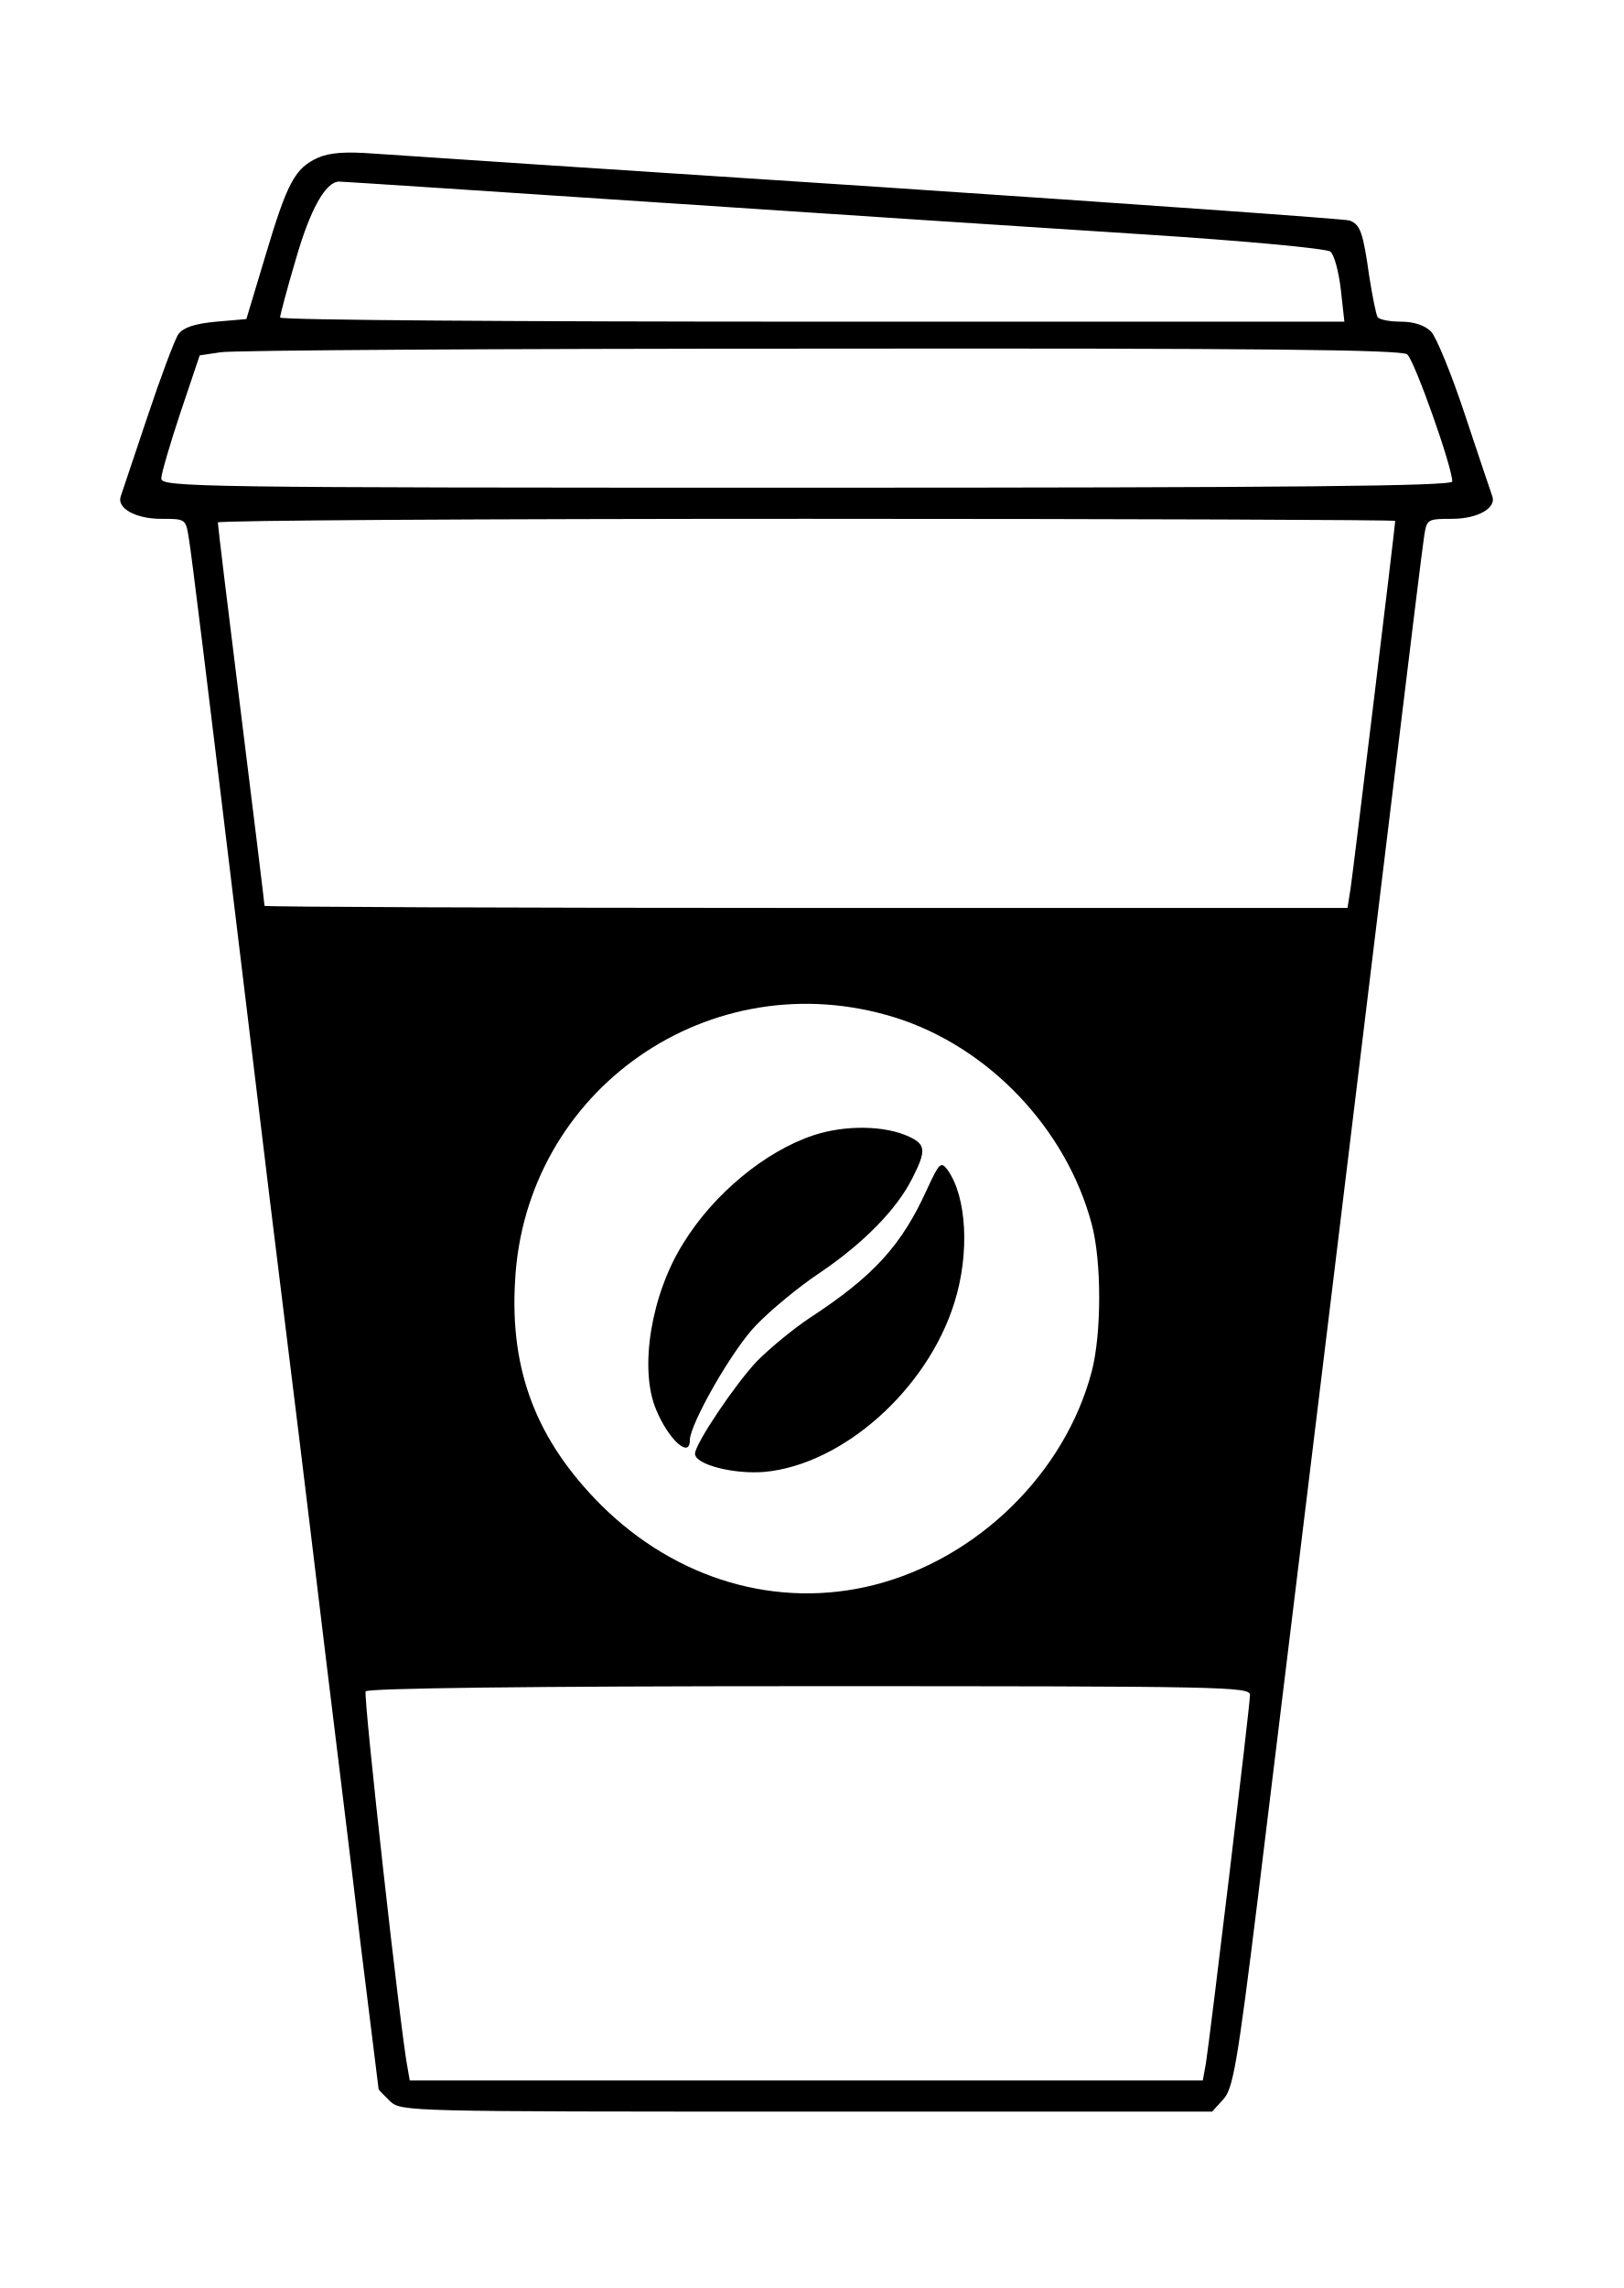
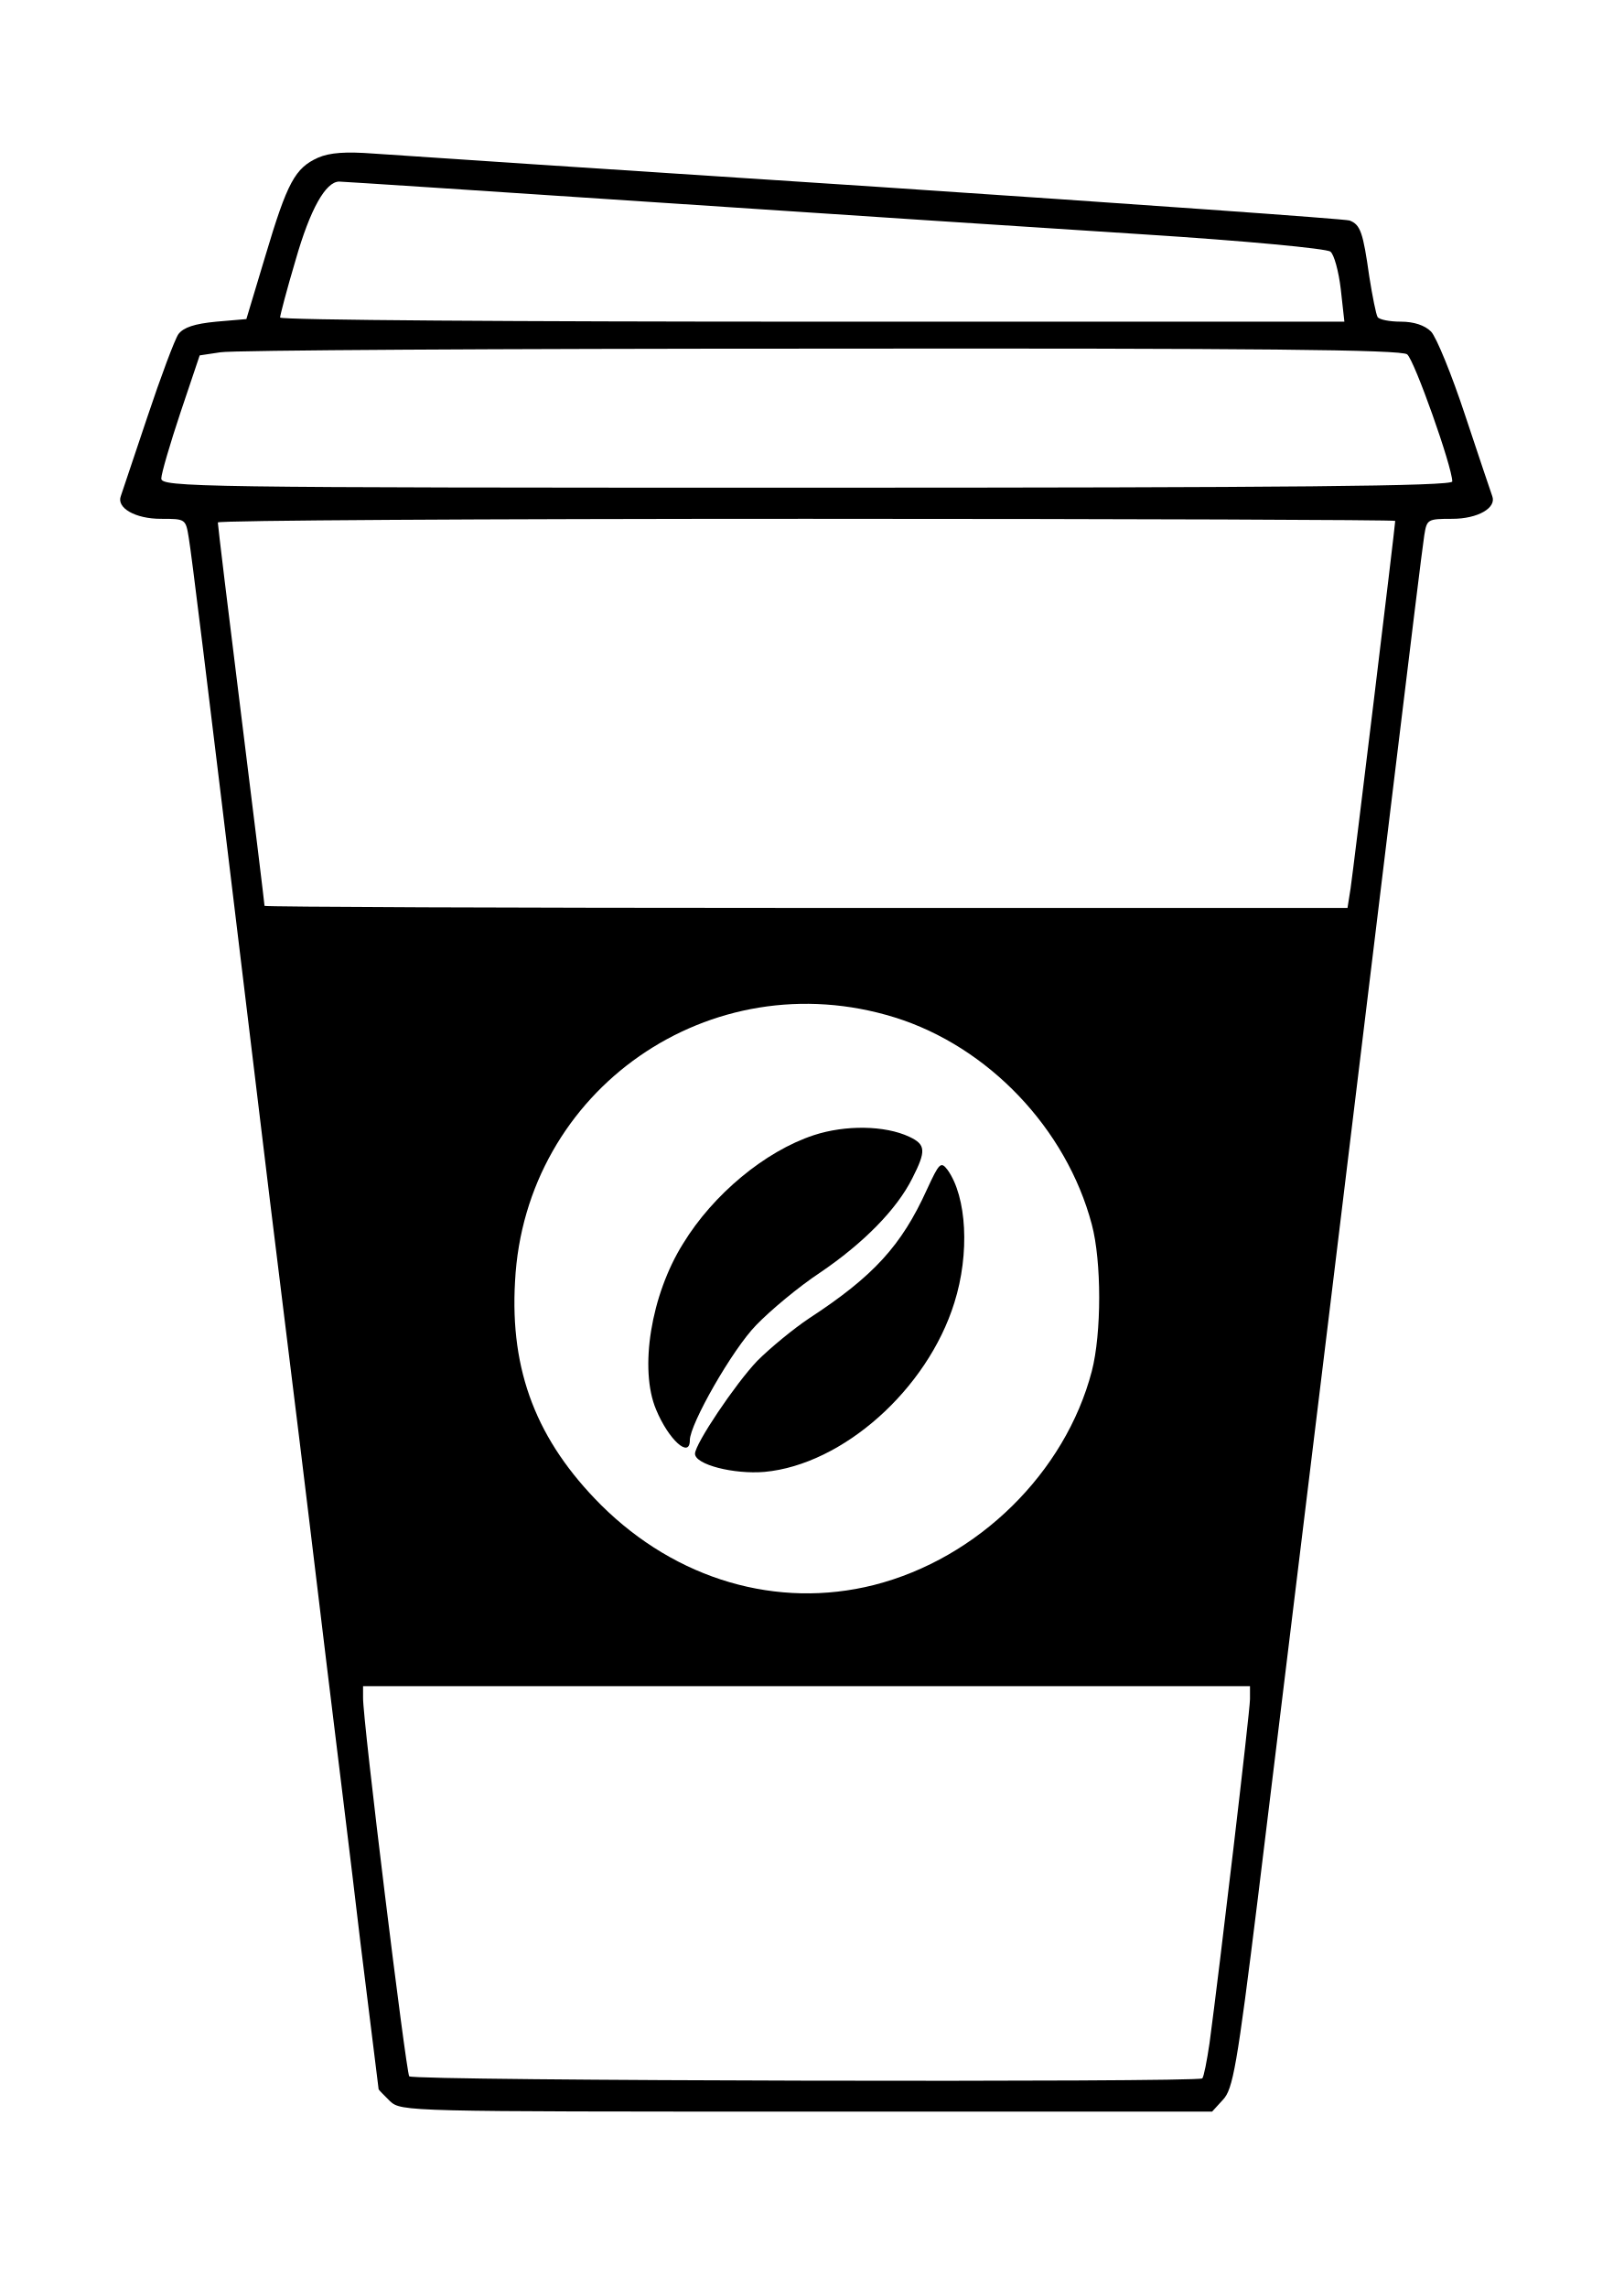
<svg xmlns="http://www.w3.org/2000/svg" version="1.0" width="313pt" height="441pt" viewBox="0 0 313 441" preserveAspectRatio="xMidYMid meet">
  <g transform="translate(0,441) scale(0.1,-0.1)" fill="#000000" stroke="none">
-     <path d="M613 4106 c-44 -20 -59 -47 -101 -188 l-37 -123 -58 -5 c-42 -4 -63 -11 -73 -24 -7 -10 -34 -82 -60 -160 -26 -78 -49 -146 -51 -152 -9 -23 28 -44 77 -44 48 0 48 0 54 -37 6 -37 29 -223 116 -943 22 -184 58 -479 80 -655 22 -176 53 -435 70 -575 17 -140 47 -381 65 -535 19 -154 35 -281 35 -282 0 -1 10 -11 22 -23 22 -20 31 -20 803 -20 l782 0 21 23 c19 20 27 63 67 387 66 539 207 1695 265 2175 28 231 53 435 56 453 5 31 6 32 54 32 49 0 86 21 77 44 -2 6 -26 76 -52 155 -26 79 -56 152 -66 162 -12 12 -33 19 -58 19 -22 0 -42 4 -45 9 -3 5 -10 40 -16 78 -12 85 -17 100 -38 108 -9 3 -419 32 -912 65 -492 32 -929 61 -970 64 -53 4 -84 2 -107 -8z m652 -86 c330 -22 755 -50 944 -62 188 -12 349 -27 356 -33 7 -5 16 -38 20 -72 l7 -63 -1026 0 c-564 0 -1026 3 -1026 8 0 4 13 54 30 111 28 98 58 151 84 151 6 0 281 -18 611 -40z m1448 -293 c14 -11 87 -217 87 -245 0 -9 -310 -12 -1245 -12 -1179 0 -1245 1 -1244 18 0 9 17 67 37 127 l37 110 40 6 c22 4 542 7 1156 7 846 1 1121 -2 1132 -11z m-23 -321 c0 -9 -81 -675 -86 -708 l-6 -38 -1044 0 c-574 0 -1044 2 -1044 4 0 3 -20 168 -45 368 -25 200 -45 366 -45 371 0 4 511 7 1135 7 624 0 1135 -2 1135 -4z m-965 -957 c180 -56 331 -214 380 -399 19 -71 19 -210 0 -283 -51 -195 -219 -361 -420 -412 -186 -47 -381 10 -526 154 -124 124 -176 258 -166 431 19 370 377 619 732 509z m685 -1306 c0 -20 -77 -660 -85 -710 l-6 -33 -764 0 -765 0 -4 23 c-13 63 -86 719 -81 727 4 6 313 10 856 10 802 0 849 -1 849 -17z" />
+     <path d="M613 4106 c-44 -20 -59 -47 -101 -188 l-37 -123 -58 -5 c-42 -4 -63 -11 -73 -24 -7 -10 -34 -82 -60 -160 -26 -78 -49 -146 -51 -152 -9 -23 28 -44 77 -44 48 0 48 0 54 -37 6 -37 29 -223 116 -943 22 -184 58 -479 80 -655 22 -176 53 -435 70 -575 17 -140 47 -381 65 -535 19 -154 35 -281 35 -282 0 -1 10 -11 22 -23 22 -20 31 -20 803 -20 l782 0 21 23 c19 20 27 63 67 387 66 539 207 1695 265 2175 28 231 53 435 56 453 5 31 6 32 54 32 49 0 86 21 77 44 -2 6 -26 76 -52 155 -26 79 -56 152 -66 162 -12 12 -33 19 -58 19 -22 0 -42 4 -45 9 -3 5 -10 40 -16 78 -12 85 -17 100 -38 108 -9 3 -419 32 -912 65 -492 32 -929 61 -970 64 -53 4 -84 2 -107 -8z m652 -86 c330 -22 755 -50 944 -62 188 -12 349 -27 356 -33 7 -5 16 -38 20 -72 l7 -63 -1026 0 c-564 0 -1026 3 -1026 8 0 4 13 54 30 111 28 98 58 151 84 151 6 0 281 -18 611 -40z m1448 -293 c14 -11 87 -217 87 -245 0 -9 -310 -12 -1245 -12 -1179 0 -1245 1 -1244 18 0 9 17 67 37 127 l37 110 40 6 c22 4 542 7 1156 7 846 1 1121 -2 1132 -11z m-23 -321 c0 -9 -81 -675 -86 -708 l-6 -38 -1044 0 c-574 0 -1044 2 -1044 4 0 3 -20 168 -45 368 -25 200 -45 366 -45 371 0 4 511 7 1135 7 624 0 1135 -2 1135 -4z m-965 -957 c180 -56 331 -214 380 -399 19 -71 19 -210 0 -283 -51 -195 -219 -361 -420 -412 -186 -47 -381 10 -526 154 -124 124 -176 258 -166 431 19 370 377 619 732 509z m685 -1314 c0 -23 -59 -522 -78 -663 -5 -34 -11 -65 -14 -68 -9 -8 -1521 -5 -1529 4 -6 7 -90 689 -89 730 l0 22 855 0 855 0 0 -25z" />
    <path d="M1569 2222 c-94 -31 -194 -114 -252 -209 -62 -99 -85 -242 -52 -320 24 -58 65 -95 65 -59 0 31 82 175 128 222 27 28 82 74 123 101 84 57 148 122 178 182 27 53 26 65 -6 80 -47 22 -123 23 -184 3z" />
    <path d="M1787 2117 c-49 -108 -103 -167 -227 -248 -30 -20 -75 -57 -100 -82 -42 -44 -120 -160 -120 -179 0 -21 75 -40 134 -35 151 14 314 159 366 326 30 95 24 204 -13 256 -13 17 -16 14 -40 -38z" />
  </g>
</svg>
